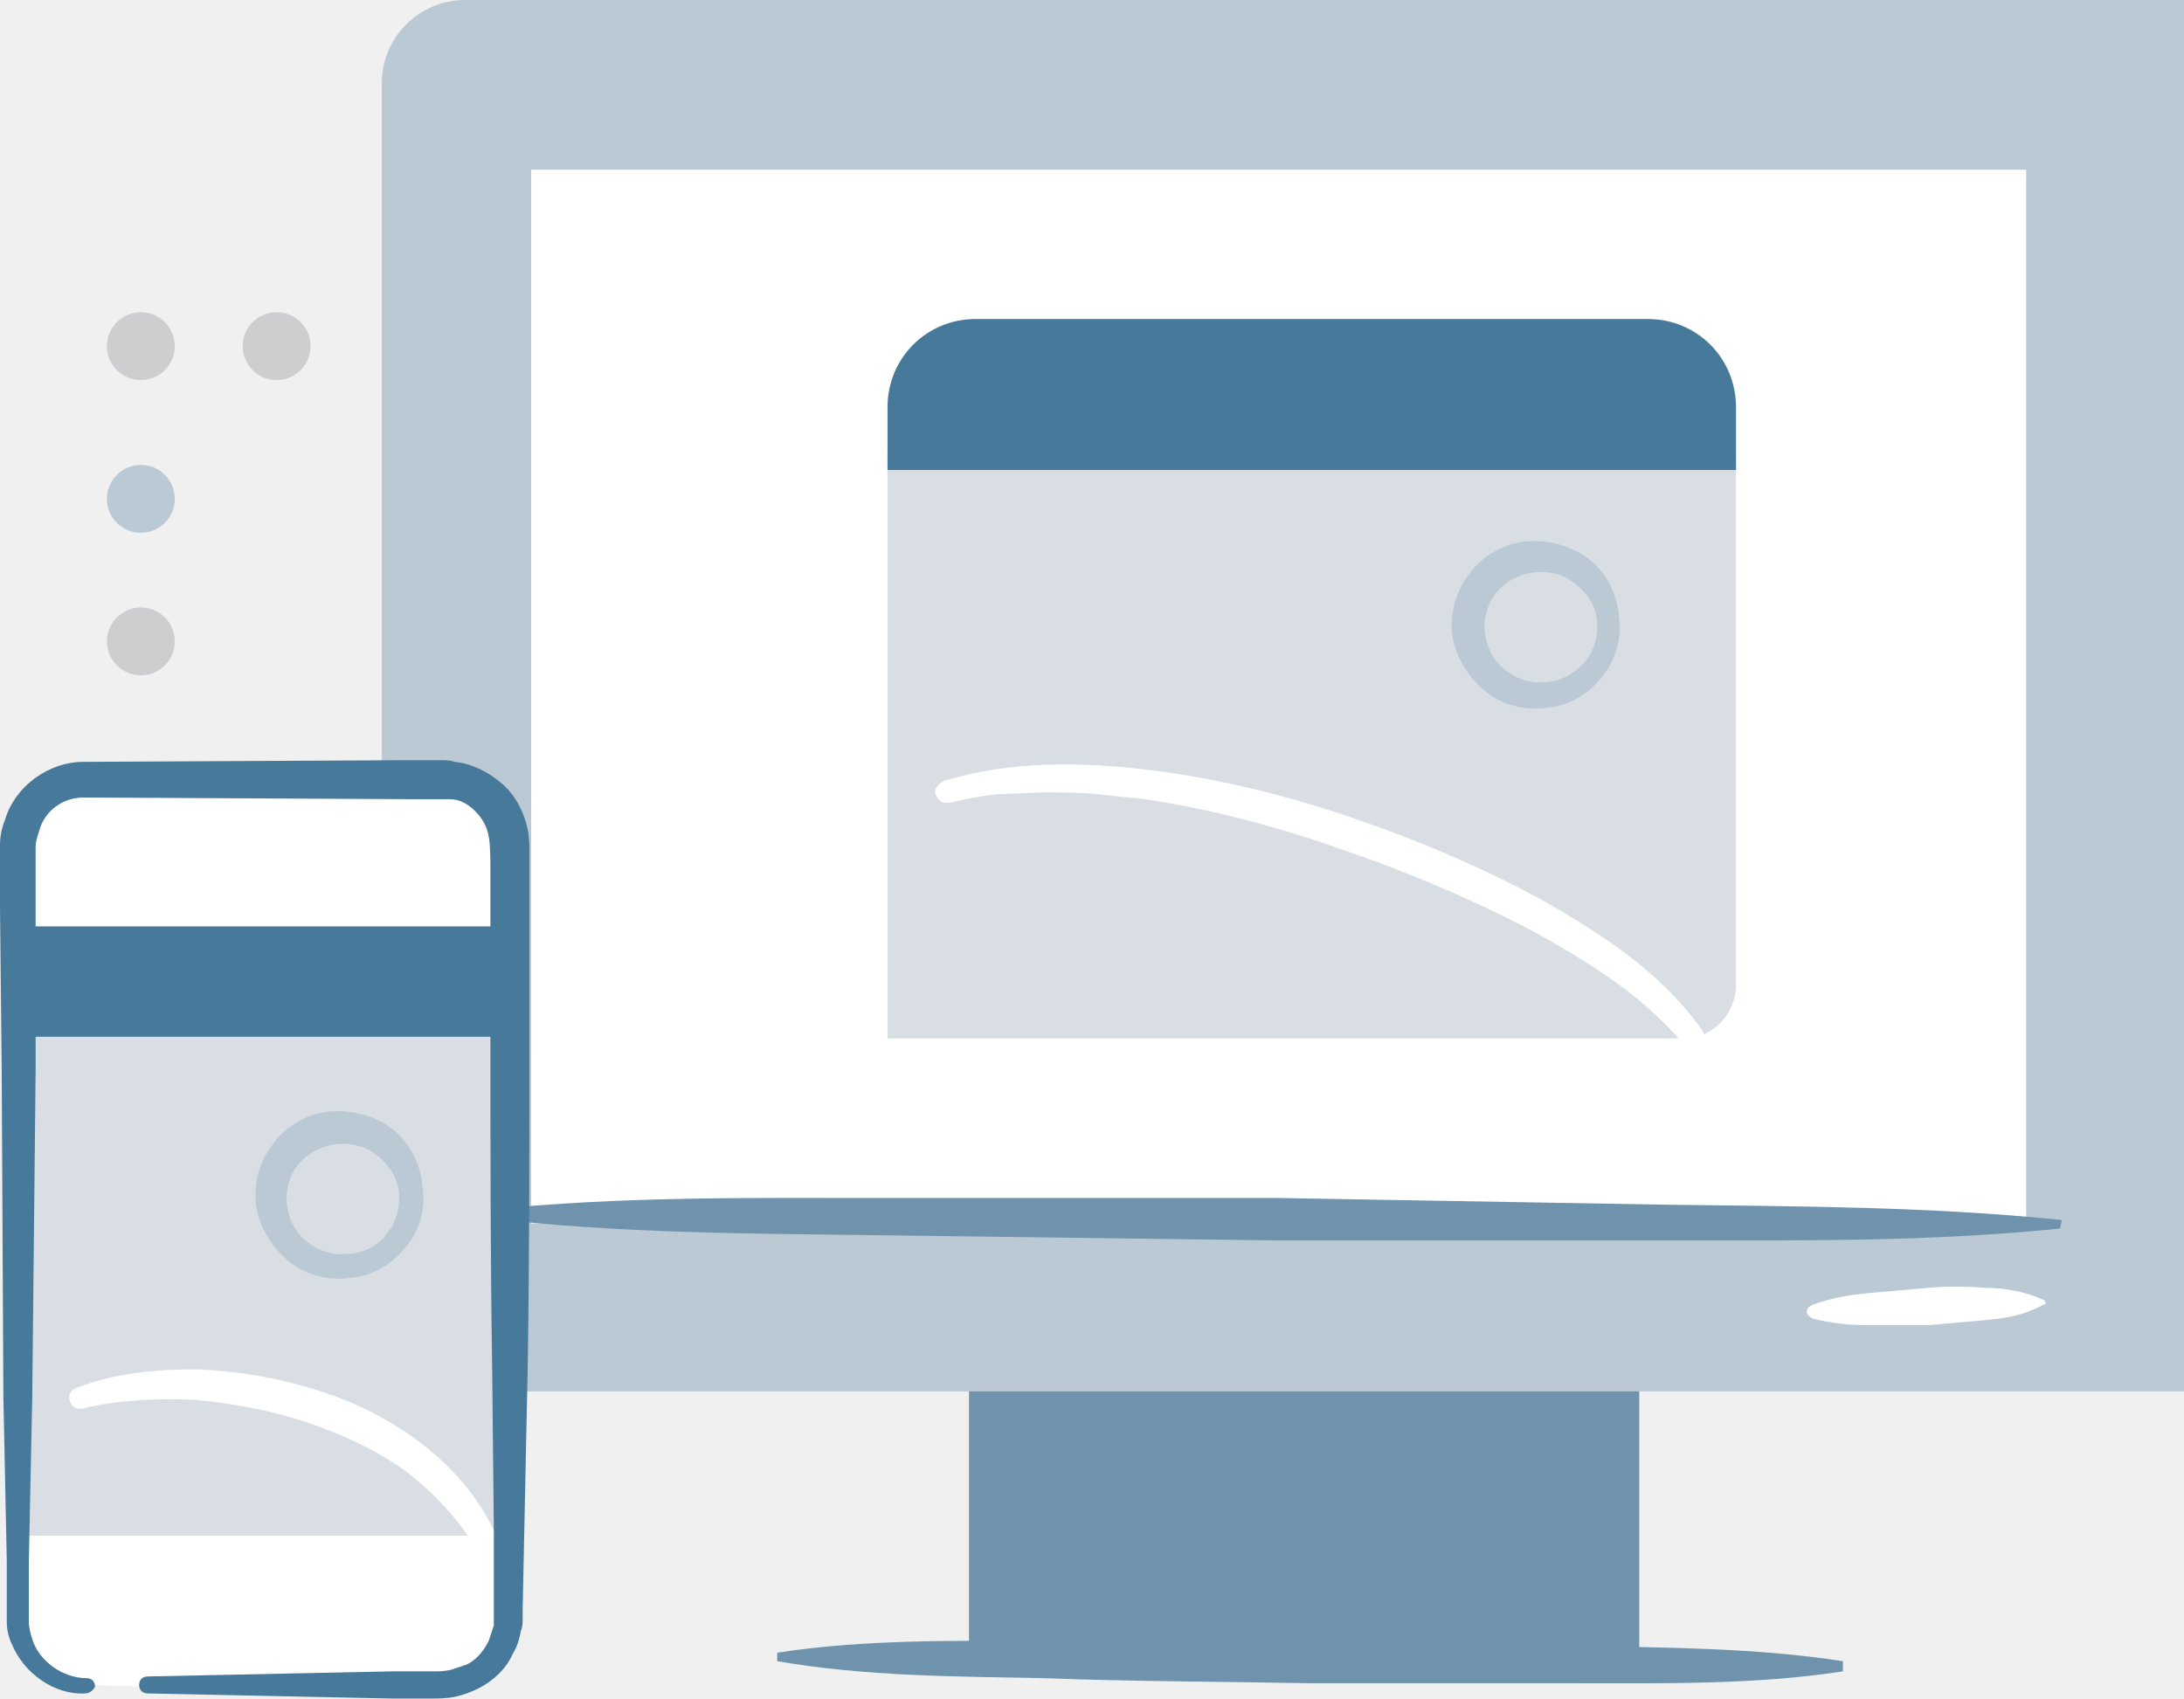
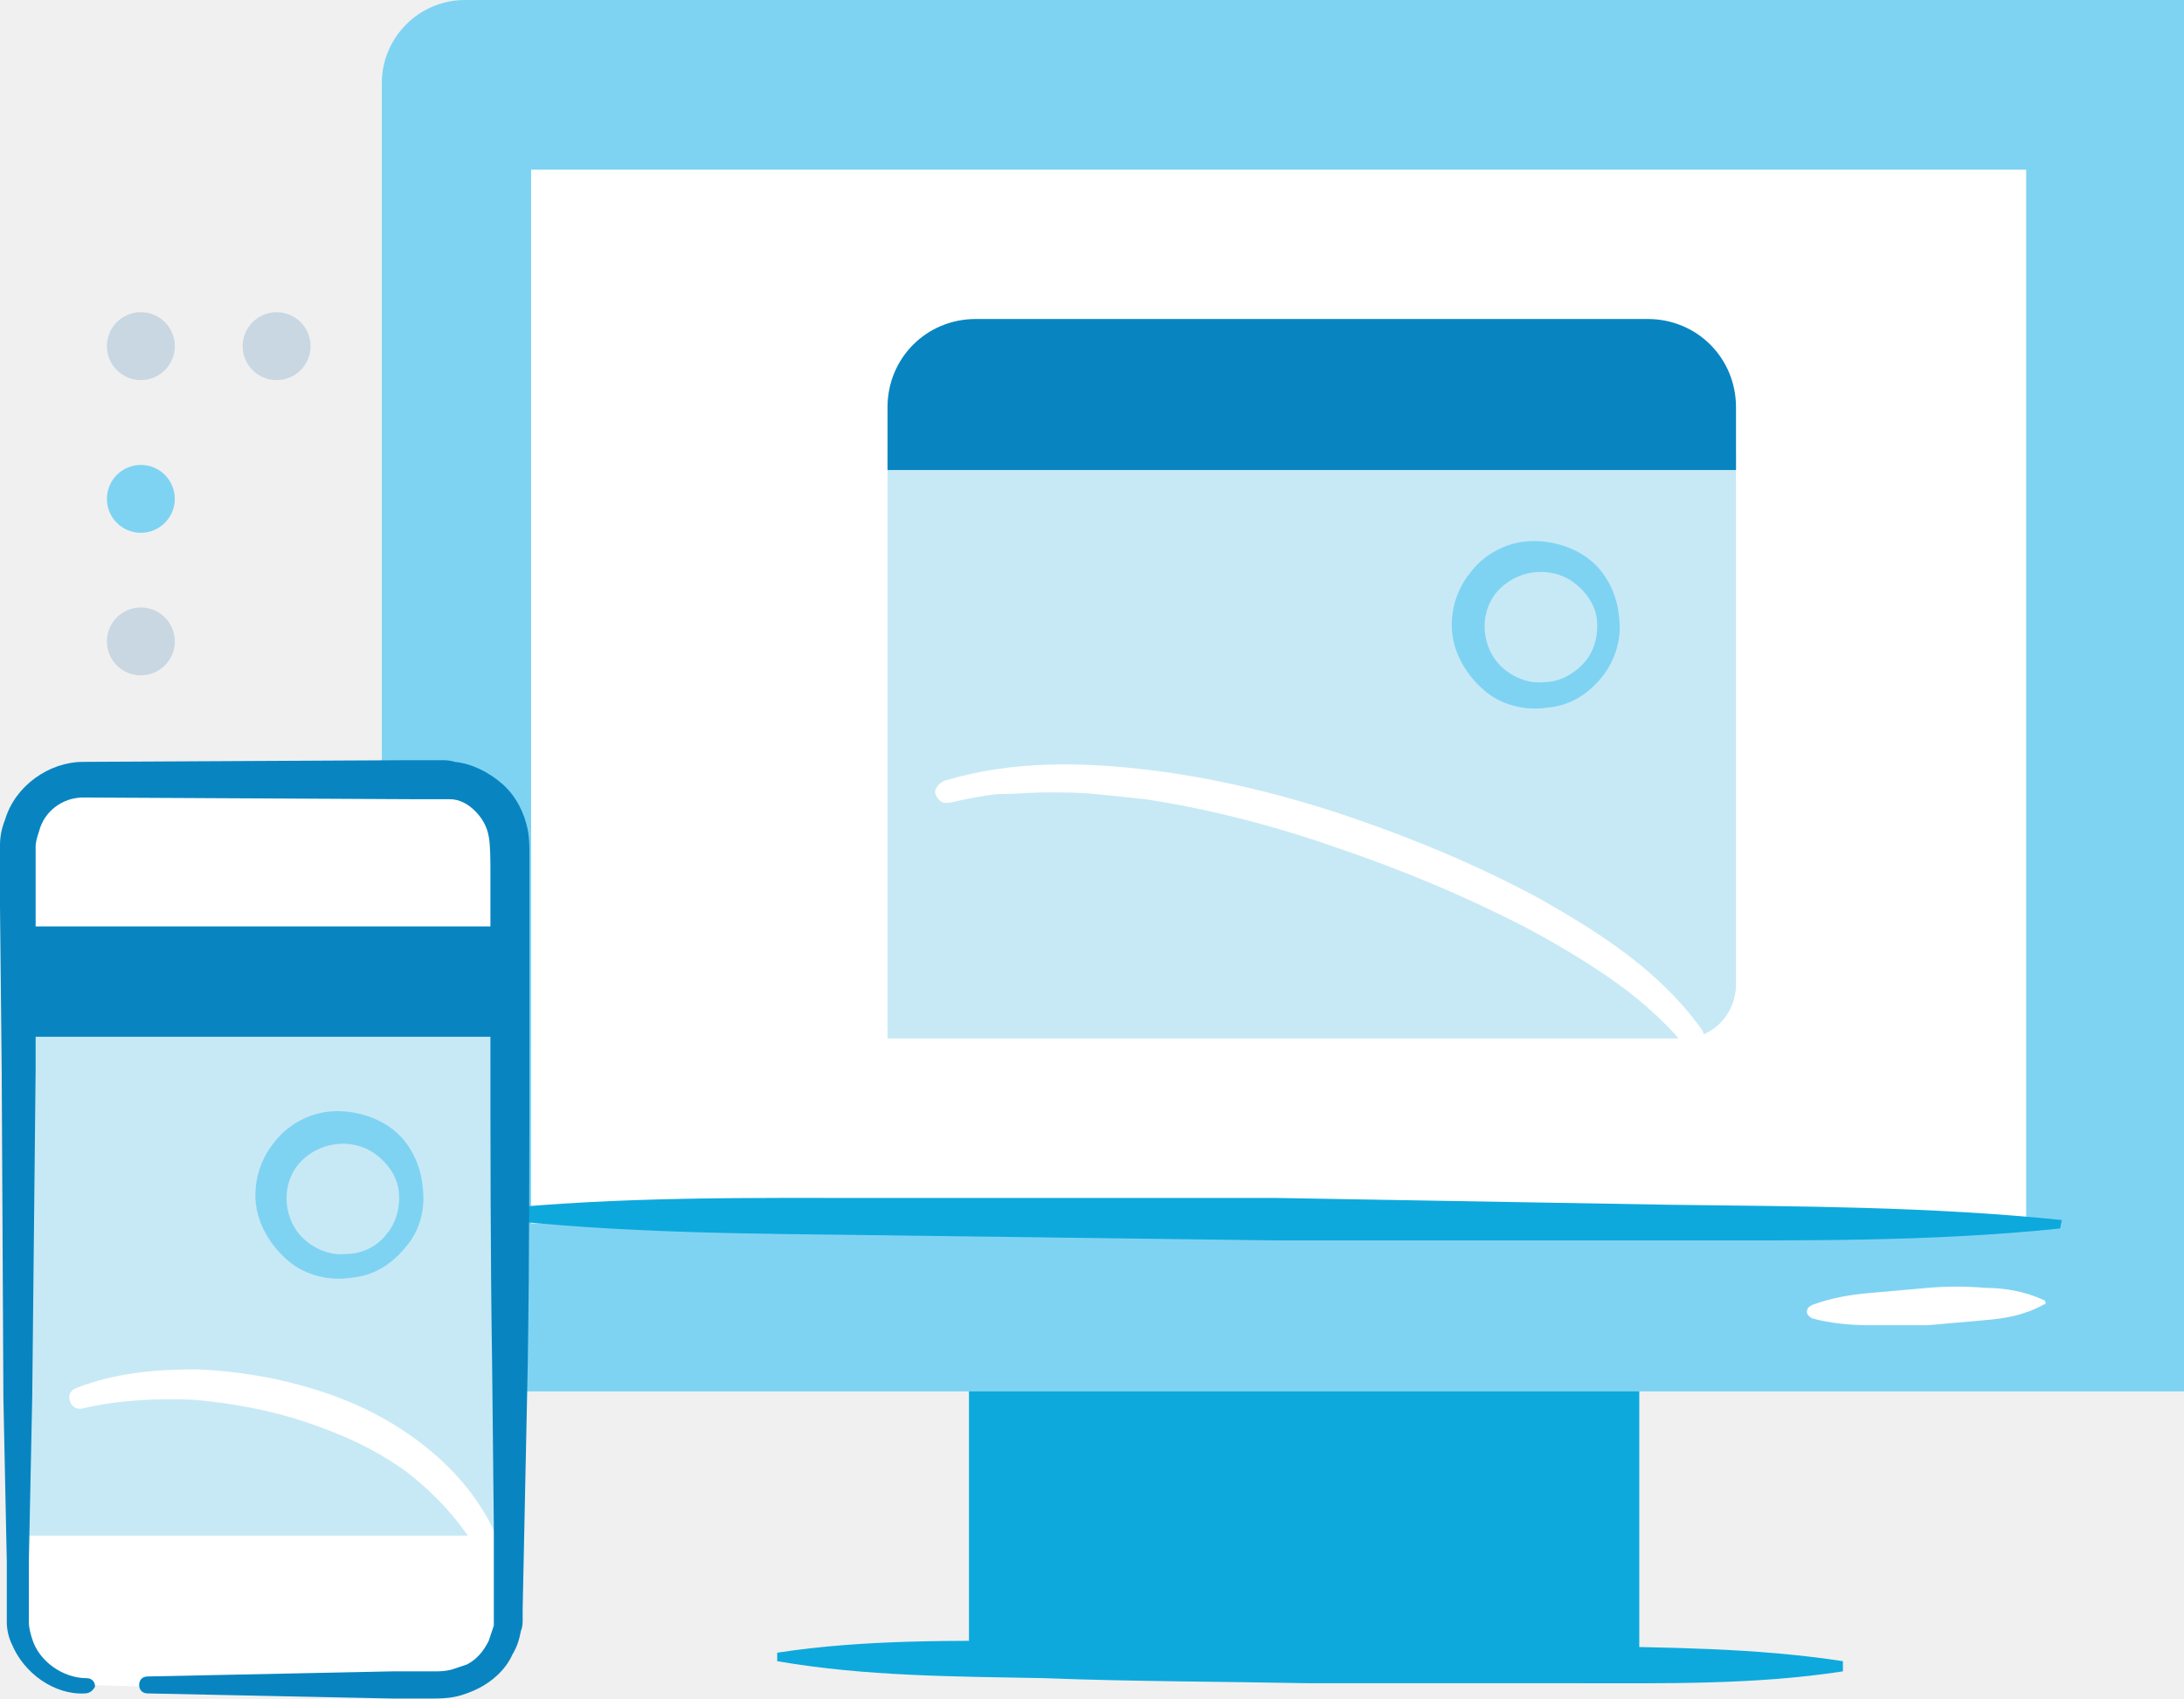
<svg xmlns="http://www.w3.org/2000/svg" version="1.1" id="Layer_1" x="0px" y="0px" viewBox="0 0 128.7 100.1" style="enable-background:new 0 0 128.7 100.1;" xml:space="preserve">
  <style type="text/css">
- 	.st0{fill:#6F93AD;}
- 	.st1{fill:#BBC9D5;}
+ 	.st0{fill:#0DA9DD;}
+ 	.st1{fill:#7FD3F2;}
	.st2{fill:#FFFFFF;}
- 	.st3{fill:#CCCED0;}
- 	.st4{fill:#D8DEE4;}
- 	.st5{fill:#46799A;}
+ 	.st3{fill:#C8D7E2;}
+ 	.st4{fill:#C7E9F5;}
+ 	.st5{fill:#0885C1;}
</style>
  <g>
    <g>
      <rect x="57.1" y="80.1" class="st0" width="39.5" height="17.5" />
      <path class="st1" d="M128.7,82H22.5V4.9c0-2.7,2.2-4.9,4.9-4.9h101.3V82z" />
      <g>
        <rect x="31.3" y="10" class="st2" width="88.1" height="62.1" />
      </g>
      <g>
        <path class="st0" d="M121.4,72.4c-7.7,0.8-15.4,0.7-23.2,0.7l-23.2,0L52,72.8c-7.7-0.1-15.4-0.1-23.2-1l0-0.5     c7.7-0.8,15.4-0.7,23.2-0.7l23.2,0L98.3,71c7.7,0.1,15.4,0.1,23.2,0.9L121.4,72.4z" />
      </g>
      <g>
        <path class="st0" d="M108.6,98.5c-5.2,0.8-10.5,0.7-15.7,0.7c-5.2,0-10.5,0-15.7,0c-5.2-0.1-10.5-0.1-15.7-0.3     c-5.2-0.1-10.5-0.1-15.7-1l0-0.5c5.2-0.8,10.5-0.7,15.7-0.7c5.2,0,10.5,0,15.7,0c5.2,0.1,10.5,0.1,15.7,0.3     c5.2,0.1,10.5,0.1,15.7,0.9L108.6,98.5z" />
      </g>
      <g>
        <path class="st2" d="M120.4,76.9c-1.1,0.6-2.2,0.8-3.4,0.9c-1.1,0.1-2.3,0.2-3.4,0.3c-1.1,0-2.3,0-3.4,0c-1.1,0-2.3-0.1-3.4-0.4     c-0.2-0.1-0.4-0.3-0.3-0.5c0-0.1,0.1-0.2,0.3-0.3c1.1-0.4,2.2-0.6,3.4-0.7c1.1-0.1,2.3-0.2,3.4-0.3c1.1-0.1,2.3-0.1,3.4,0     c1.1,0,2.3,0.2,3.4,0.7c0.1,0,0.2,0.2,0.1,0.3C120.5,76.8,120.4,76.9,120.4,76.9z" />
      </g>
    </g>
    <g>
      <circle class="st3" cx="8.3" cy="37.8" r="2" />
      <circle class="st1" cx="8.3" cy="29.4" r="2" />
      <circle class="st3" cx="8.3" cy="20.4" r="2" />
      <circle class="st3" cx="16.3" cy="20.4" r="2" />
    </g>
    <g>
      <g>
        <g>
          <path class="st4" d="M99.2,61.2H52.3V26.7h50V58C102.3,59.8,100.9,61.2,99.2,61.2z" />
        </g>
        <path class="st5" d="M102.3,27.7h-50V24c0-2.9,2.3-5.2,5.2-5.2h39.6c2.9,0,5.2,2.3,5.2,5.2V27.7z" />
      </g>
      <g>
        <path class="st2" d="M55.7,46c4-1.2,8.2-1.1,12.2-0.6c4,0.5,8,1.5,11.8,2.8c3.8,1.3,7.6,2.9,11.1,4.8c3.5,2,7,4.2,9.5,7.7     c0.2,0.3,0.1,0.7-0.2,0.9c-0.3,0.2-0.7,0.2-0.9-0.1l-0.1-0.1c-1.2-1.4-2.7-2.7-4.3-3.8c-1.6-1.1-3.3-2.1-5-3     c-3.5-1.8-7.1-3.3-10.9-4.6c-3.7-1.3-7.5-2.3-11.4-2.9c-1-0.1-1.9-0.2-2.9-0.3c-1-0.1-1.9-0.1-2.9-0.1c-1,0-1.9,0.1-2.9,0.1     c-1,0.1-1.9,0.3-2.8,0.5l-0.1,0c-0.4,0.1-0.7-0.2-0.8-0.6C55.1,46.4,55.4,46.1,55.7,46z" />
      </g>
    </g>
  </g>
  <g>
    <path class="st2" d="M5,99.3c-2.2,0-4-1.8-4-4V49.9c0-2.2,1.8-4,4-4h21c2.2,0,4,1.8,4,4v45.5c0,2.2-1.8,4-4,4H8.7" />
    <g>
      <rect x="1.1" y="54.6" class="st4" width="28.9" height="35.9" />
    </g>
    <g>
      <path class="st1" d="M94.4,39.9c-0.8,1-1.9,1.7-3.2,1.8c-1.2,0.2-2.6-0.1-3.6-0.9c-1-0.8-1.8-2-2-3.3c-0.2-1.3,0.2-2.7,1-3.7    c0.8-1.1,2.1-1.8,3.4-1.9c1.3-0.1,2.7,0.3,3.7,1.1c1,0.8,1.6,2.1,1.7,3.3C95.6,37.6,95.2,38.9,94.4,39.9z M93.4,39    c0.6-0.7,0.8-1.7,0.7-2.5c-0.1-0.9-0.7-1.7-1.4-2.2c-1.4-1-3.4-0.7-4.5,0.6c-1.1,1.3-0.9,3.4,0.4,4.5c0.7,0.6,1.6,0.9,2.4,0.8    C91.9,40.2,92.8,39.7,93.4,39z" />
    </g>
    <g>
      <path class="st1" d="M23.9,73.5c-0.8,1-1.9,1.7-3.2,1.8c-1.2,0.2-2.6-0.1-3.6-0.9c-1-0.8-1.8-2-2-3.3c-0.2-1.3,0.2-2.7,1-3.7    c0.8-1.1,2.1-1.8,3.4-1.9c1.3-0.1,2.7,0.3,3.7,1.1c1,0.8,1.6,2.1,1.7,3.3C25.1,71.3,24.7,72.6,23.9,73.5z M22.8,72.7    c0.6-0.7,0.8-1.7,0.7-2.5c-0.1-0.9-0.7-1.7-1.4-2.2c-1.4-1-3.4-0.7-4.5,0.6c-1.1,1.3-0.9,3.4,0.4,4.5c0.7,0.6,1.6,0.9,2.4,0.8    C21.4,73.9,22.3,73.4,22.8,72.7z" />
    </g>
    <g>
      <g>
        <rect x="1.4" y="54.6" class="st5" width="28.2" height="6.5" />
      </g>
    </g>
    <g>
      <g>
        <path class="st2" d="M4.5,81.8c2.3-0.9,4.7-1.1,7.1-1.1c2.4,0.1,4.8,0.5,7,1.2c2.3,0.7,4.5,1.8,6.4,3.3c1.9,1.5,3.5,3.4,4.4,5.7     c0.1,0.3,0,0.7-0.4,0.9c-0.3,0.1-0.7,0-0.8-0.3l0,0c-1.1-1.9-2.6-3.5-4.3-4.8c-1.8-1.3-3.8-2.2-5.9-2.9c-2.1-0.7-4.3-1.1-6.5-1.3     C9.3,82.4,7,82.5,4.9,83l0,0c-0.4,0.1-0.7-0.1-0.8-0.5C4,82.2,4.2,81.9,4.5,81.8z" />
      </g>
    </g>
    <g>
      <path class="st5" d="M5,99.8c-1.8,0.1-3.6-1.2-4.3-2.9c-0.2-0.4-0.3-0.9-0.3-1.3c0-0.5,0-0.8,0-1.2l0-2.4l-0.2-9.6L0.1,63L0,53.4    L0,51l0-1.2c0-0.5,0.1-1,0.3-1.5c0.6-2,2.6-3.4,4.6-3.4l19.3-0.1l1.2,0l0.6,0c0.2,0,0.5,0,0.8,0.1c1,0.1,2,0.6,2.8,1.3    c0.8,0.7,1.3,1.7,1.5,2.7c0.1,0.5,0.1,1.1,0.1,1.4l0,1.2l0,9.6c0,6.4,0,12.8-0.1,19.3L30.9,90l-0.1,4.8l0,0.6c0,0.2,0,0.5-0.1,0.7    c-0.1,0.5-0.2,0.9-0.5,1.4c-0.4,0.9-1.2,1.6-2,2c-0.4,0.2-0.9,0.4-1.4,0.5c-0.5,0.1-1,0.1-1.3,0.1l-2.4,0l-4.8-0.1l-9.6-0.2    c-0.3,0-0.5-0.2-0.5-0.5c0-0.3,0.2-0.5,0.5-0.5l9.6-0.2l4.8-0.1l2.4,0c0.4,0,0.7,0,1.1-0.1c0.3-0.1,0.6-0.2,0.9-0.3    c0.6-0.3,1-0.8,1.3-1.4c0.1-0.3,0.2-0.6,0.3-0.9c0-0.2,0-0.3,0-0.5l0-0.6L29.1,90L29,80.4c-0.1-6.4-0.1-12.8-0.1-19.3l0-9.6    c0-0.8,0-1.7-0.1-2.2c-0.1-0.6-0.4-1.1-0.8-1.5c-0.4-0.4-0.9-0.7-1.5-0.7c-0.1,0-0.3,0-0.4,0l-0.6,0l-1.2,0L4.9,47    c-1.2,0-2.3,0.8-2.6,2c-0.1,0.3-0.2,0.6-0.2,0.9l0,1.2l0,2.4L2.1,63L1.9,82.3L1.7,92l0,2.4c0,0.4,0,0.8,0,1.2c0,0.3,0.1,0.7,0.2,1    c0.4,1.3,1.8,2.3,3.2,2.3c0.3,0,0.5,0.2,0.5,0.5C5.5,99.6,5.3,99.8,5,99.8L5,99.8z" />
    </g>
  </g>
</svg>
